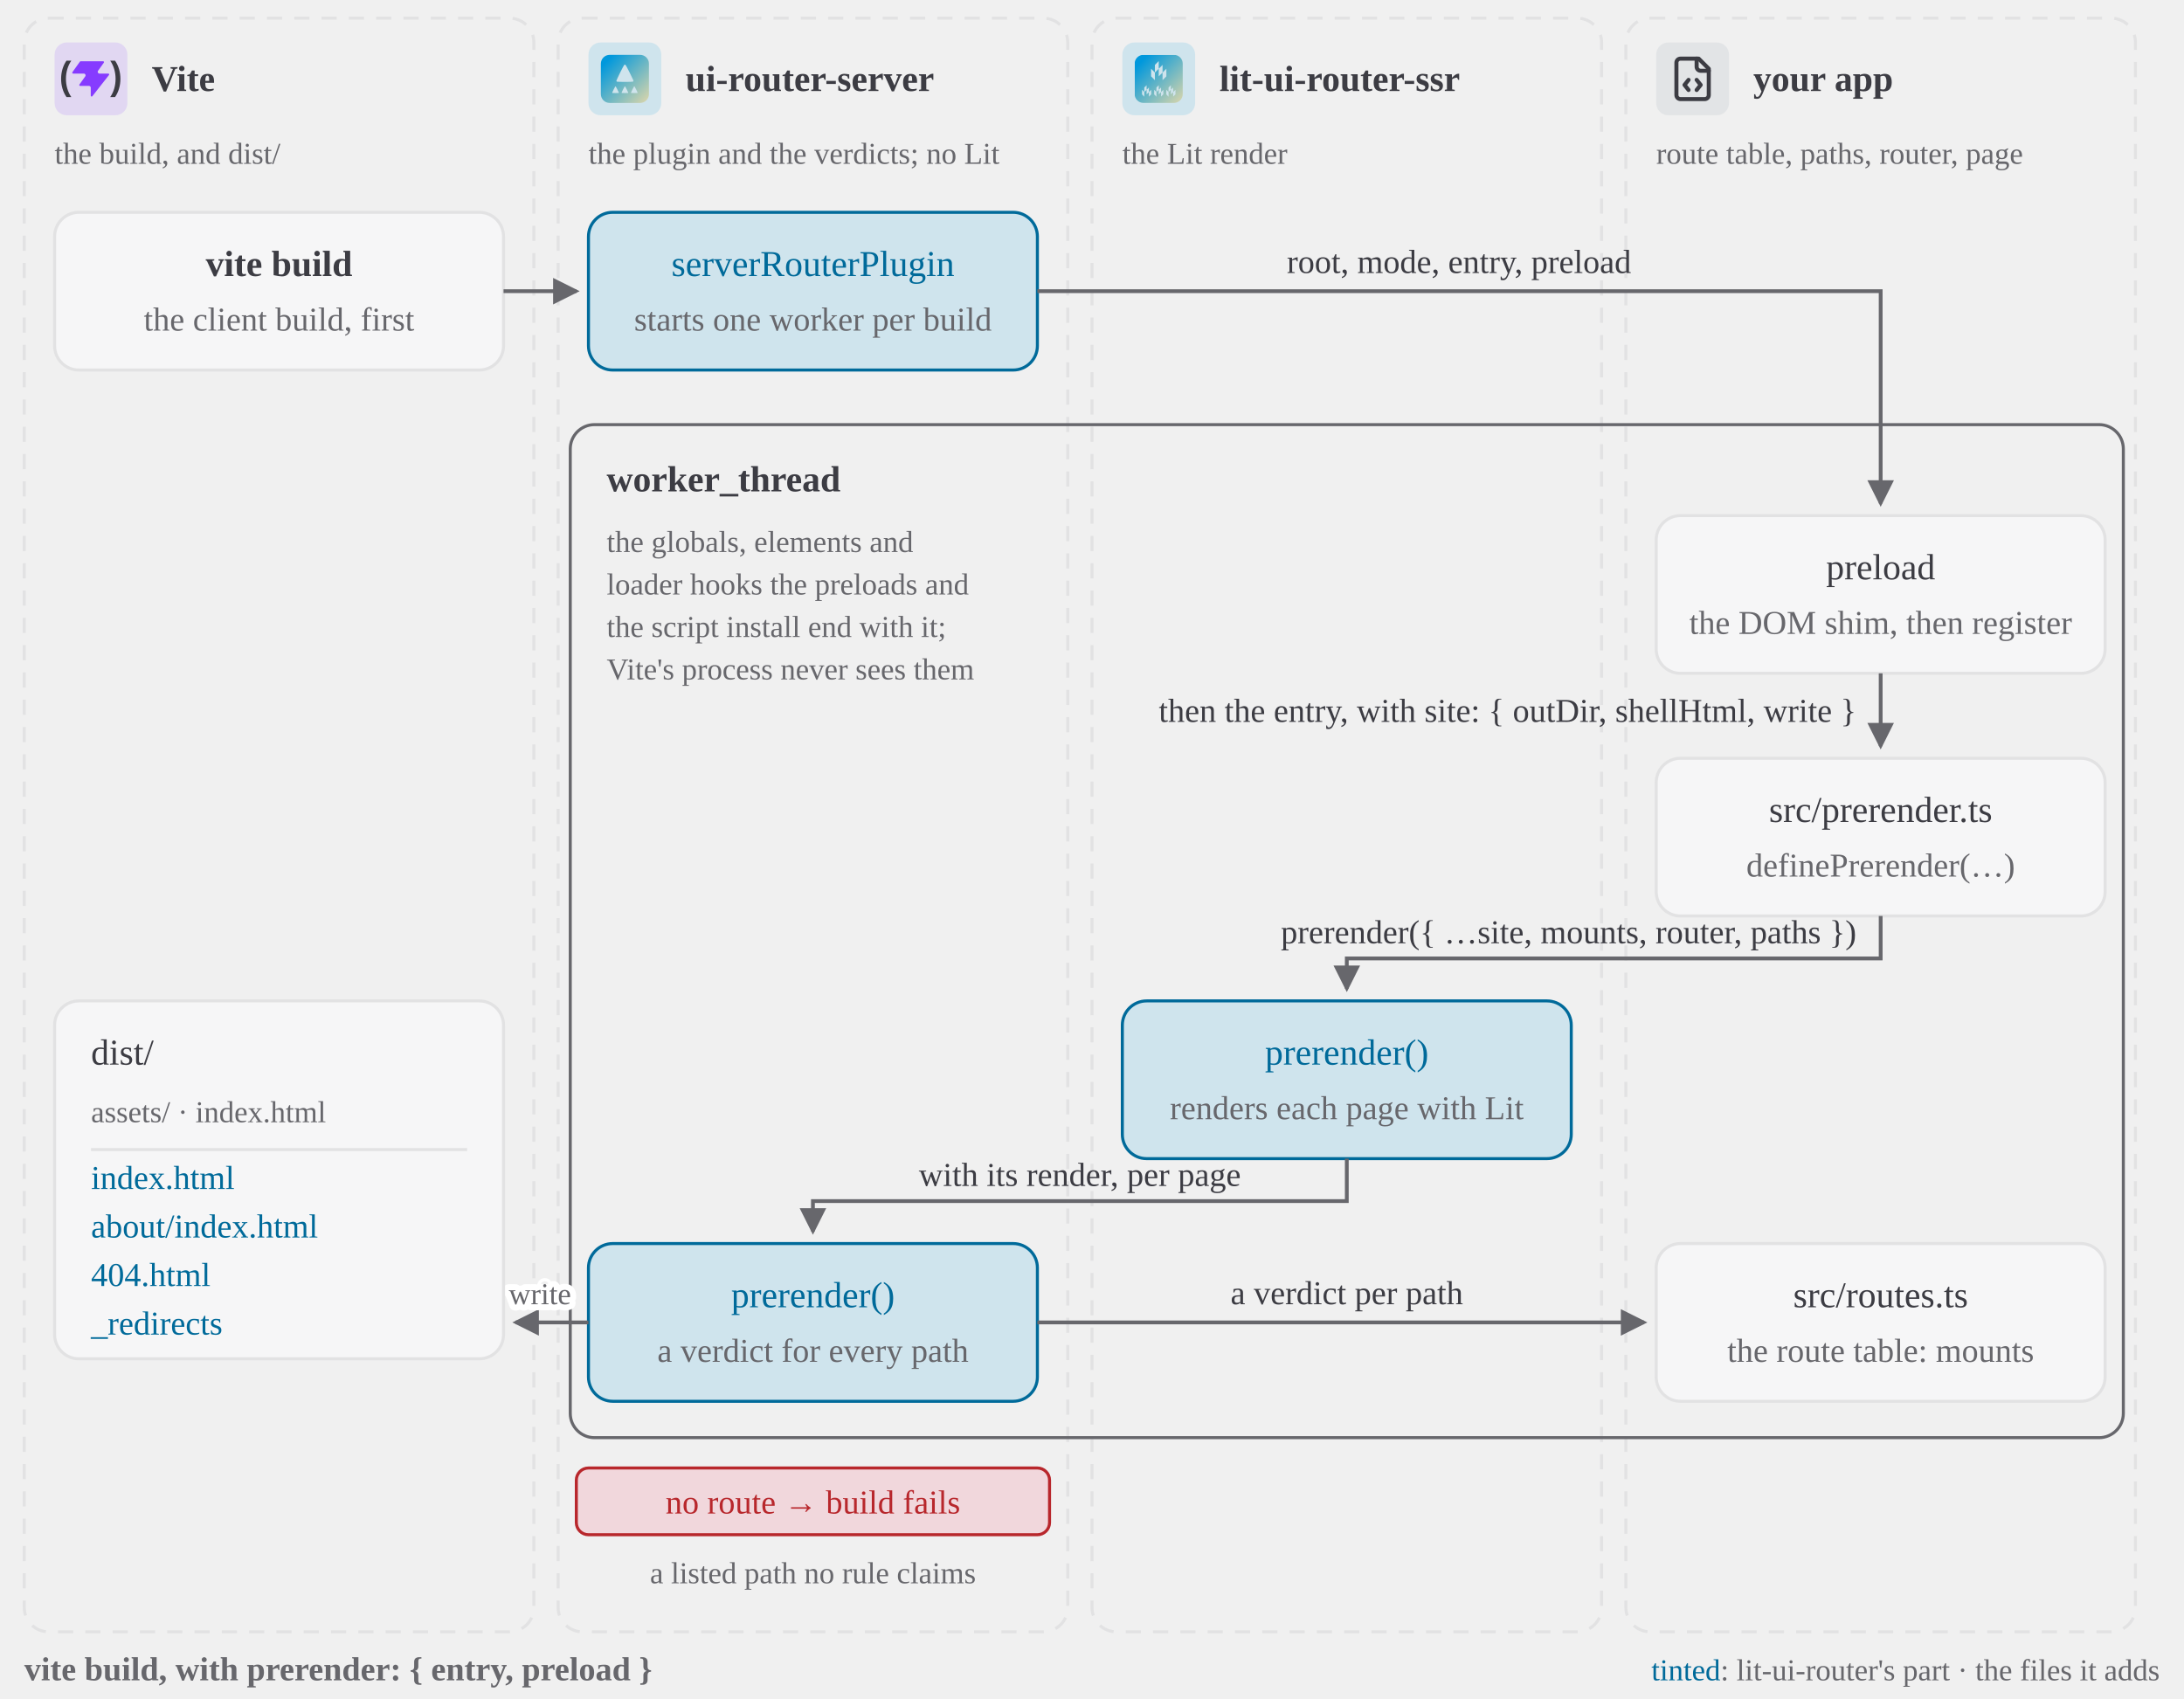
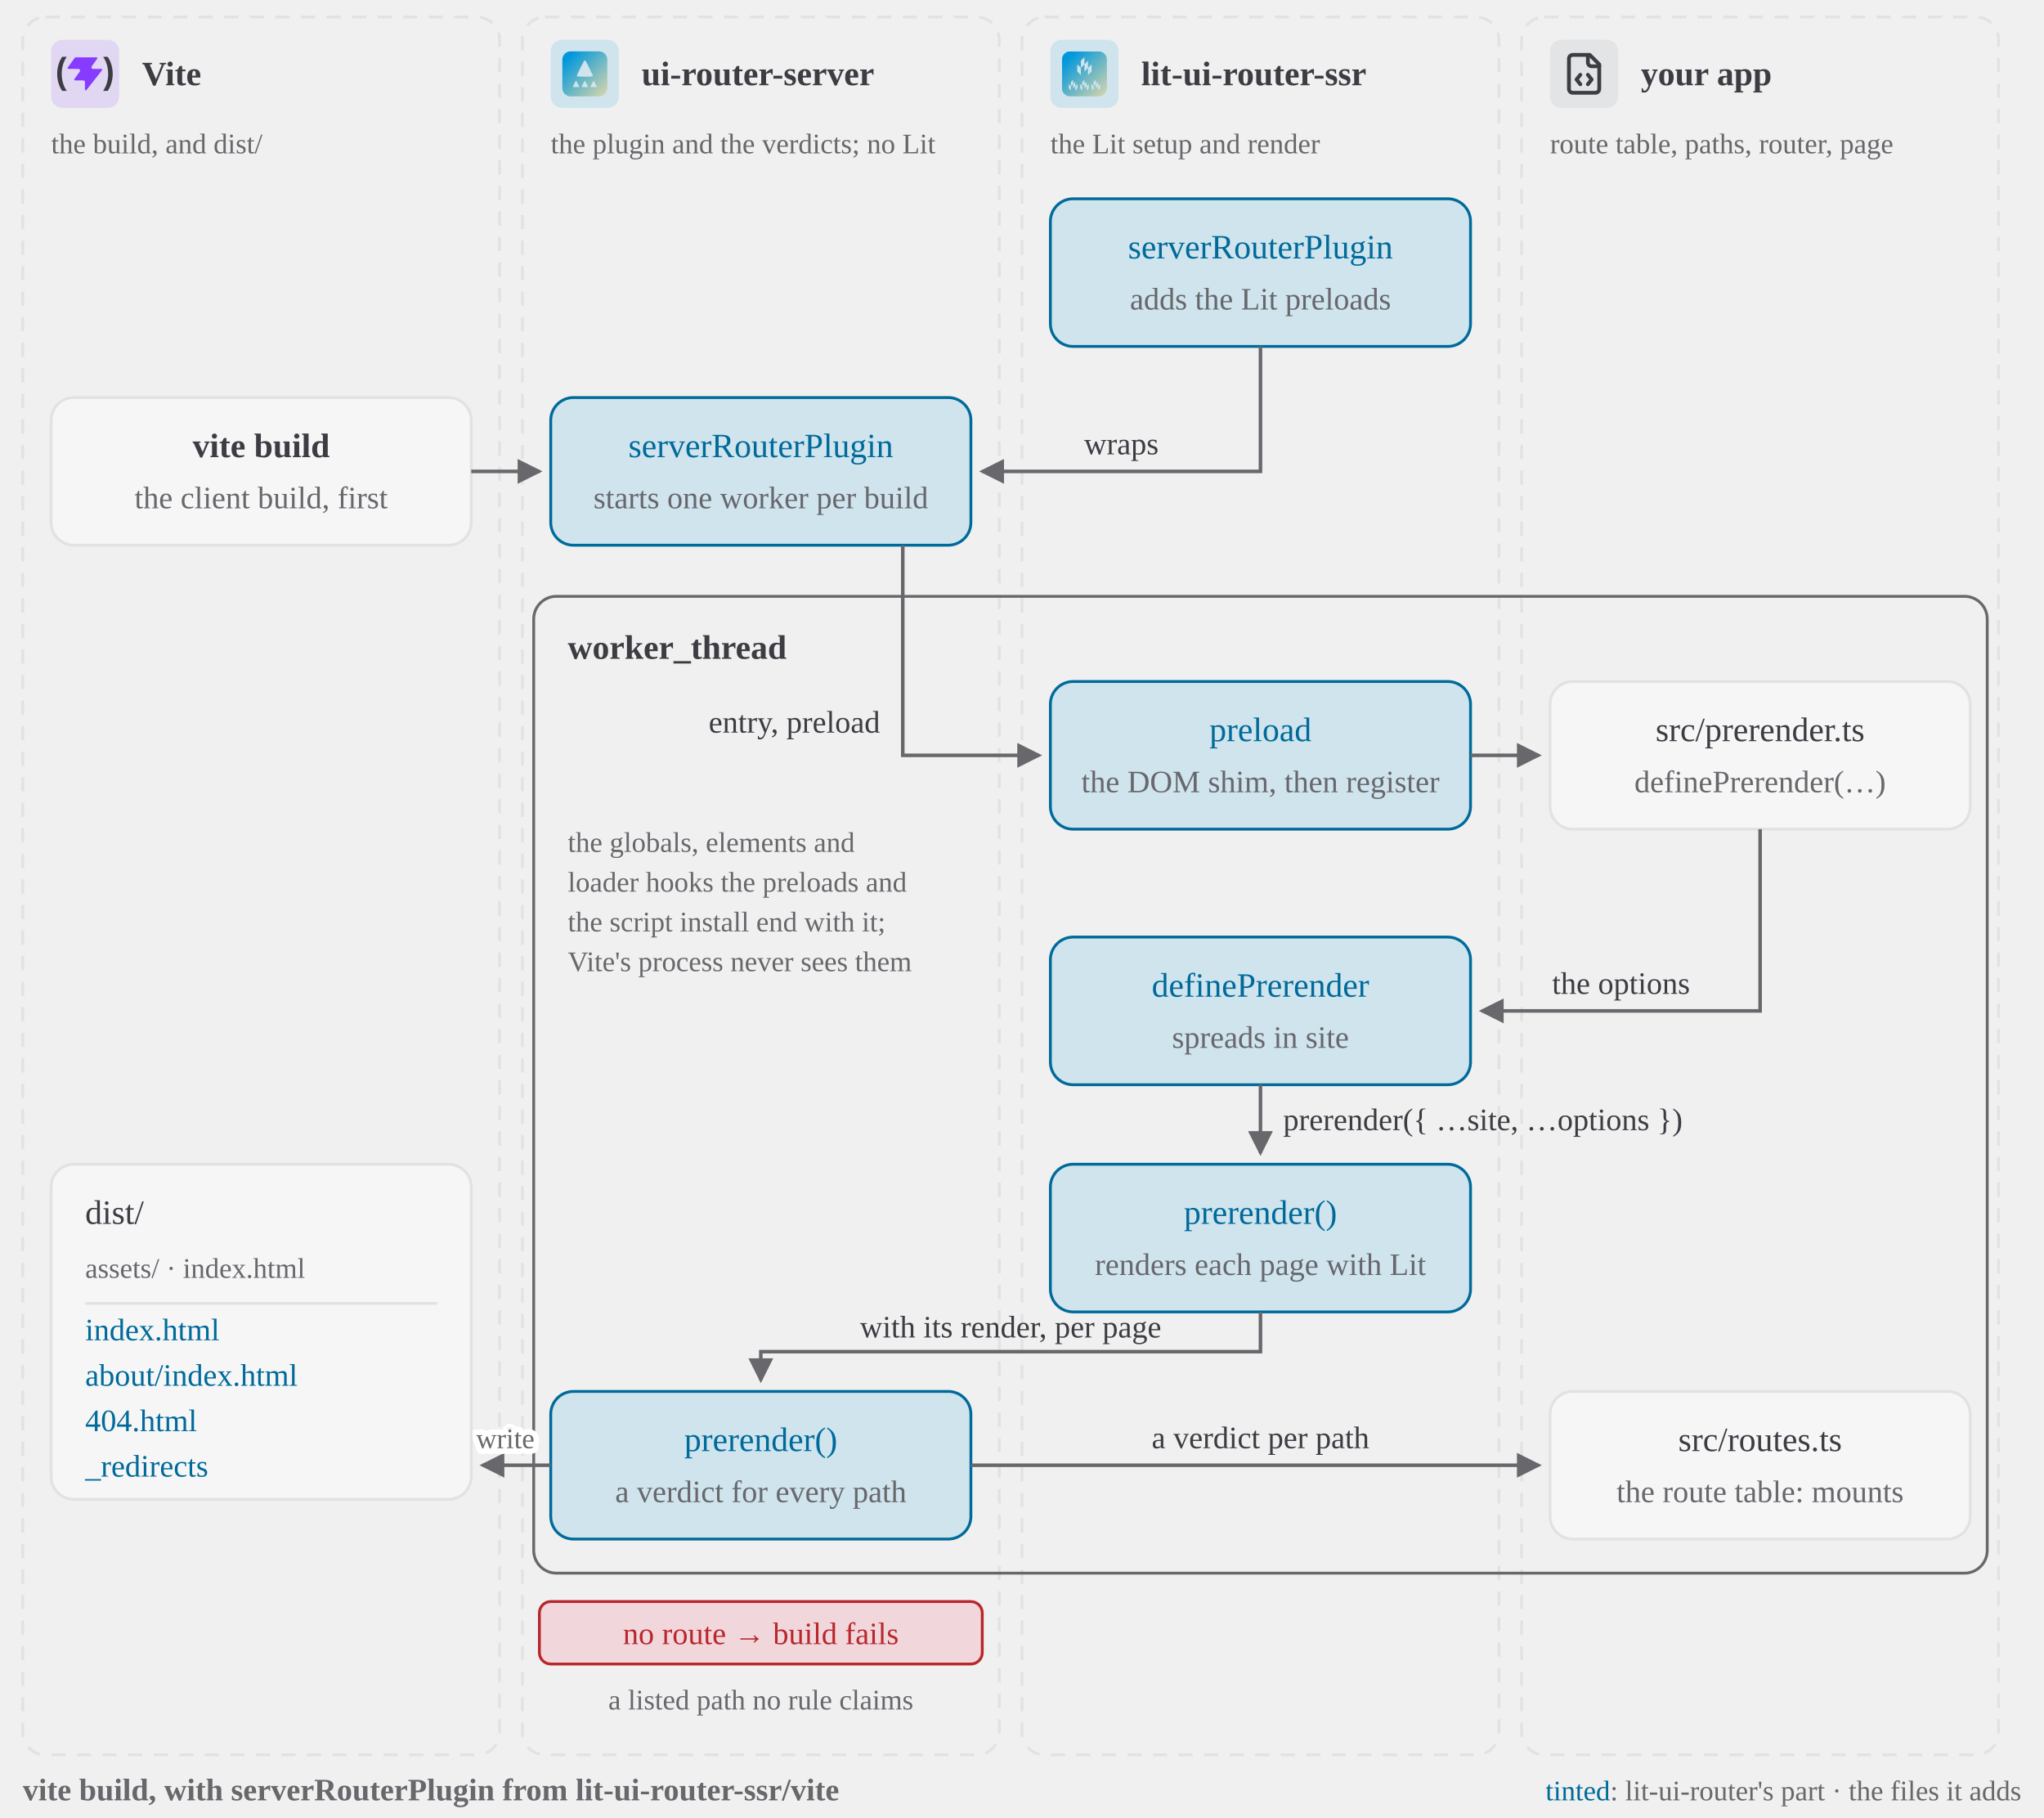
- <svg xmlns="http://www.w3.org/2000/svg" viewBox="0 0 720 560" width="100%" style="max-width: 720px" role="img" aria-label="Who owns what at build time, in four columns layered left to right: Vite, ui-router-server, lit-ui-router-ssr and your app. Vite runs the client build first and writes dist/, with assets/ and index.html. Then serverRouterPlugin, from ui-router-server, starts a worker thread for the build. Everything after that runs inside the worker, which ends with whatever it installed: it loads the preloads, such as the DOM shim and register, then your src/prerender.ts, and hands it site: outDir, shellHtml and write. Your script calls prerender() from lit-ui-router-ssr with site, mounts, router and paths; that prerender() renders each page with Lit and hands the verdict work to ui-router-server's prerender(), with its render, per page. That one asks your route table in src/routes.ts for a verdict per path and writes the files into dist/: index.html, about/index.html, 404.html and _redirects. A listed path no rule claims fails the build. ui-router-server never imports Lit; lit-ui-router-ssr owns the Lit render; your app owns the route table, the paths, the router and the page.">
+ <svg xmlns="http://www.w3.org/2000/svg" viewBox="0 0 720 640" width="100%" style="max-width: 720px" role="img" aria-label="Who owns what at build time, in four columns layered left to right: Vite, ui-router-server, lit-ui-router-ssr and your app. In vite.config.ts, serverRouterPlugin from lit-ui-router-ssr/vite wraps ui-router-server's serverRouterPlugin and adds the Lit preloads. Vite runs the client build first and writes dist/, with assets/ and index.html. Then the plugin starts a worker thread for the build. Everything after that runs inside the worker, which ends with whatever it installed: it loads the preloads, the DOM shim and then register, and then your src/prerender.ts. Your script returns the options, mounts, router, paths and the page, to lit-ui-router-ssr's definePrerender, which spreads in site, outDir, shellHtml and write, and calls lit-ui-router-ssr's prerender(). That prerender() renders each page with Lit and hands the verdict work to ui-router-server's prerender(), with its render, per page. That one asks your route table in src/routes.ts for a verdict per path and writes the files into dist/: index.html, about/index.html, 404.html and _redirects. A listed path no rule claims fails the build. ui-router-server never imports Lit; lit-ui-router-ssr owns the Lit setup and render; your app owns the route table, the paths, the router and the page.">
  <style>
    @media (prefers-color-scheme: dark) {
      svg:root {
        color-scheme: dark;
        --vp-c-bg: #1b1b1f;
        --vp-c-bg-soft: #202127;
        --vp-c-divider: #2e2e32;
        --vp-c-text-1: #dfdfd6;
        --vp-c-text-2: #98989f;
        --vp-c-brand-1: #29abe6;
        --vp-c-brand-soft: rgba(0, 152, 220, 0.16);
        --vp-c-default-soft: rgba(101, 117, 133, 0.16);
        --vp-c-red-1: #f66f81;
        --vp-c-red-soft: rgba(244, 63, 94, 0.16);
      }
    }
  </style>
  <defs>
    <marker id="arr-pre-0" viewBox="0 0 8 8" refX="7" refY="4" markerWidth="7" markerHeight="7" orient="auto-start-reverse">
      <path d="M0 0L8 4L0 8z" fill="var(--vp-c-text-2, #67676c)" />
    </marker>
  </defs>
  <g font-family="var(--vp-font-family-base, ui-sans-serif, system-ui, sans-serif)">
-     <rect x="8" y="6" width="168" height="532" rx="8" fill="none" stroke="var(--vp-c-divider, #e2e2e3)" stroke-dasharray="5 4" />
-     <rect x="184" y="6" width="168" height="532" rx="8" fill="none" stroke="var(--vp-c-divider, #e2e2e3)" stroke-dasharray="5 4" />
-     <rect x="360" y="6" width="168" height="532" rx="8" fill="none" stroke="var(--vp-c-divider, #e2e2e3)" stroke-dasharray="5 4" />
-     <rect x="536" y="6" width="168" height="532" rx="8" fill="none" stroke="var(--vp-c-divider, #e2e2e3)" stroke-dasharray="5 4" />
+     <rect x="8" y="6" width="168" height="612" rx="8" fill="none" stroke="var(--vp-c-divider, #e2e2e3)" stroke-dasharray="5 4" />
+     <rect x="184" y="6" width="168" height="612" rx="8" fill="none" stroke="var(--vp-c-divider, #e2e2e3)" stroke-dasharray="5 4" />
+     <rect x="360" y="6" width="168" height="612" rx="8" fill="none" stroke="var(--vp-c-divider, #e2e2e3)" stroke-dasharray="5 4" />
+     <rect x="536" y="6" width="168" height="612" rx="8" fill="none" stroke="var(--vp-c-divider, #e2e2e3)" stroke-dasharray="5 4" />
    <rect data-brand="vite" x="18" y="14" width="24" height="24" rx="4" fill="#863BFF" fill-opacity="0.14" />
    <svg x="20" y="20" width="20" height="12" viewBox="0 0 23 14">
      <path fill="var(--vp-c-text-1, #3c3c43)" d="M2.07 3.05176e-05C-0.682 3.94 -0.698 10.046 2.07 14H3.93C1.162 10.046 1.178 3.94 3.93 3.05176e-05H2.07Z" />
      <path fill="var(--vp-c-text-1, #3c3c43)" d="M20.748 0H18.889C21.641 3.94 21.657 10.046 18.889 14H20.748C23.516 10.046 23.5 3.94 20.748 0Z" />
      <path data-brand="vite" fill="#863BFF" d="M12.014 13.677C11.815 13.93 11.409 13.789 11.409 13.468V10.385C11.409 10.011 11.106 9.708 10.732 9.708H7.328C7.053 9.708 6.892 9.397 7.053 9.173L9.291 6.04C9.611 5.592 9.291 4.97 8.74 4.97H4.62C4.345 4.97 4.185 4.658 4.345 4.435L7.246 0.373C7.31 0.284 7.413 0.231 7.522 0.231H16.167C16.442 0.231 16.603 0.542 16.442 0.766L14.204 3.899C13.884 4.347 14.204 4.97 14.755 4.97H18.16C18.442 4.97 18.6 5.295 18.426 5.517L12.014 13.678L12.014 13.677Z" />
    </svg>
    <text x="50" y="30" font-size="12" font-weight="600" fill="var(--vp-c-text-1, #3c3c43)">Vite</text>
    <text x="18" y="54" font-size="10" fill="var(--vp-c-text-2, #67676c)">the build, and dist/</text>
    <rect x="194" y="14" width="24" height="24" rx="4" fill="var(--vp-c-brand-soft, rgba(0,152,220,0.14))" />
    <svg data-brand="ui-router" x="198" y="18" width="16" height="16" viewBox="36 36 88 88">
      <defs>
        <linearGradient id="uir-pre-0" x1="0" y1="0" x2="1" y2="0" gradientUnits="userSpaceOnUse" gradientTransform="matrix(88.2456,86.5496,-86.5496,88.2456,47.1714,47.8033)">
          <stop offset="0" stop-color="#0098dc" />
          <stop offset="1" stop-color="#ffe0a3" />
        </linearGradient>
      </defs>
      <path fill="url(#uir-pre-0)" fill-rule="evenodd" d="M52.416,36.478c-8.766,0 -15.938,7.172 -15.938,15.938l0,55.298c0,8.767 7.172,15.939 15.938,15.939l55.299,0c8.766,0 15.937,-7.172 15.937,-15.939l0,-55.298c0,-8.766 -7.171,-15.938 -15.937,-15.938l-55.299,0ZM65.459,85.086l-0.463,-0.677l-0.457,-0.672c0.156,-0.865 3.199,-7.515 6.762,-14.779c3.563,-7.264 7.064,-13.821 7.782,-14.571l0.981,0l0.979,-0.006c0.719,0.755 4.221,7.315 7.783,14.578c3.561,7.264 6.58,13.498 6.709,13.854l0,0.335c0,0.438 -0.134,0.876 -0.4,1.261l-0.463,0.677c-0.909,0.229 -7.481,0.415 -14.607,0.415c-7.126,0 -13.698,-0.186 -14.606,-0.415ZM91.432,105.585l-0.18,-0.262l-0.178,-0.26c0.062,-0.336 1.242,-2.912 2.623,-5.727c1.38,-2.815 2.736,-5.357 3.013,-5.649l0.76,0c0.279,0.292 1.637,2.834 3.016,5.649c1.381,2.815 2.55,5.23 2.6,5.369l0,0.129c0,0.17 -0.053,0.341 -0.155,0.489l-0.179,0.262c-0.352,0.088 -2.899,0.16 -5.66,0.16c-2.763,0 -5.309,-0.072 -5.66,-0.16ZM74.407,105.585l-0.181,-0.262l-0.178,-0.26c0.061,-0.336 1.241,-2.912 2.623,-5.727c1.379,-2.815 2.736,-5.357 3.014,-5.649l0.759,0c0.278,0.292 1.636,2.834 3.016,5.649c1.38,2.815 2.55,5.23 2.599,5.369l0,0.129c0,0.17 -0.051,0.341 -0.154,0.489l-0.179,0.262c-0.352,0.088 -2.9,0.16 -5.661,0.16c-2.761,0 -5.307,-0.072 -5.658,-0.16ZM57.38,105.585l-0.18,-0.262l-0.176,-0.26c0.059,-0.336 1.238,-2.912 2.619,-5.727c1.381,-2.815 2.739,-5.357 3.016,-5.649l0.759,0c0.28,0.292 1.636,2.834 3.016,5.649c1.38,2.815 2.55,5.23 2.599,5.369l0,0.129c0,0.17 -0.052,0.341 -0.154,0.489l-0.18,0.262c-0.351,0.088 -2.899,0.16 -5.66,0.16c-2.761,0 -5.308,-0.072 -5.659,-0.16Z" />
    </svg>
    <text x="226" y="30" font-size="12" font-weight="600" fill="var(--vp-c-text-1, #3c3c43)">ui-router-server</text>
    <text x="194" y="54" font-size="10" fill="var(--vp-c-text-2, #67676c)">the plugin and the verdicts; no Lit</text>
    <rect x="370" y="14" width="24" height="24" rx="4" fill="var(--vp-c-brand-soft, rgba(0,152,220,0.14))" />
    <svg data-brand="lit-ui-router" x="374" y="18" width="16" height="16" viewBox="0 0 800 800">
      <defs>
        <linearGradient id="lur-pre-0" x1="-1117.68" y1="801.01" x2="-1116.68" y2="801.01" gradientTransform="scale(1123.68 -1123.68) rotate(-44.44 -1539.347 -967.69)" gradientUnits="userSpaceOnUse">
          <stop offset="0" stop-color="#0098dc" />
          <stop offset="1" stop-color="#ffe0a3" />
        </linearGradient>
        <mask id="lur-mask-pre-0">
          <rect x="0" y="0" width="800" height="800" fill="#ffffff" />
          <path fill="#000000" d="m400 107-63 63v126l63-63v-126zm0 126v126l63-63v-126l-63 63zm63 63v126l63-63v-126l-63 63zm-126 0-63-63v126l63 63v-126zM200 505l-38 38v75l38-38v-75zm0 75v76l38-38v-76l-38 38zm38 38v75l38-38v-75l-38 38zm-76 0-37-38v76l37 38v-76zM400 505l-38 38v75l38-38v-75zm0 75v76l38-38v-76l-38 38zm38 38v75l38-38v-75l-38 38zm-76 0-37-38v76l37 38v-76zM600 505l-38 38v75l38-38v-75zm0 75v76l38-38v-76l-38 38zm38 38v75l38-38v-75l-38 38zm-76 0-37-38v76l37 38v-76z" />
        </mask>
      </defs>
      <path fill="url(#lur-pre-0)" mask="url(#lur-mask-pre-0)" d="M147.89 4C68.2 4 3 69.2 3 148.89V651.6c0 79.7 65.2 144.9 144.89 144.9h502.72c79.69 0 144.88-65.2 144.88-144.9V148.89C795.49 69.2 730.3 4 650.61 4H147.89z" />
    </svg>
    <text x="402" y="30" font-size="12" font-weight="600" fill="var(--vp-c-text-1, #3c3c43)">lit-ui-router-ssr</text>
-     <text x="370" y="54" font-size="10" fill="var(--vp-c-text-2, #67676c)">the Lit render</text>
+     <text x="370" y="54" font-size="10" fill="var(--vp-c-text-2, #67676c)">the Lit setup and render</text>
    <rect x="546" y="14" width="24" height="24" rx="4" fill="var(--vp-c-default-soft, rgba(142,150,170,0.14))" />
    <svg x="550" y="18" width="16" height="16" viewBox="0 0 24 24" fill="none" stroke="var(--vp-c-text-1, #3c3c43)" stroke-width="2" stroke-linecap="round" stroke-linejoin="round">
      <path d="M10 12.5 8 15l2 2.5" />
      <path d="m14 12.5 2 2.5-2 2.5" />
      <path d="M14 2v4a2 2 0 0 0 2 2h4" />
      <path d="M15 2H6a2 2 0 0 0-2 2v16a2 2 0 0 0 2 2h12a2 2 0 0 0 2-2V7z" />
    </svg>
    <text x="578" y="30" font-size="12" font-weight="600" fill="var(--vp-c-text-1, #3c3c43)">your app</text>
    <text x="546" y="54" font-size="10" fill="var(--vp-c-text-2, #67676c)">route table, paths, router, page</text>
-     <rect x="18" y="70" width="148" height="52" rx="8" fill="var(--vp-c-bg-soft, #f6f6f7)" stroke="var(--vp-c-divider, #e2e2e3)" />
-     <text x="92" y="91" font-size="12" font-weight="600" fill="var(--vp-c-text-1, #3c3c43)" text-anchor="middle">vite build</text>
-     <text x="92" y="109" font-size="11" fill="var(--vp-c-text-2, #67676c)" text-anchor="middle">the client build, first</text>
-     <rect x="194" y="70" width="148" height="52" rx="8" fill="var(--vp-c-brand-soft, rgba(0,152,220,0.14))" stroke="var(--vp-c-brand-1, #006a9a)" />
-     <text x="268" y="91" font-size="12" font-family="var(--vp-font-family-mono, ui-monospace, monospace)" fill="var(--vp-c-brand-1, #006a9a)" text-anchor="middle">serverRouterPlugin</text>
-     <text x="268" y="109" font-size="11" fill="var(--vp-c-text-2, #67676c)" text-anchor="middle">starts one worker per build</text>
-     <line x1="166" y1="96" x2="190" y2="96" stroke="var(--vp-c-text-2, #67676c)" stroke-width="1.25" marker-end="url(#arr-pre-0)" />
-     <rect x="188" y="140" width="512" height="334" rx="8" fill="none" stroke="var(--vp-c-text-2, #67676c)" />
-     <text x="200" y="162" font-size="12" font-family="var(--vp-font-family-mono, ui-monospace, monospace)" font-weight="600" fill="var(--vp-c-text-1, #3c3c43)">worker_thread</text>
-     <text x="200" y="182" font-size="10" fill="var(--vp-c-text-2, #67676c)">the globals, elements and</text>
-     <text x="200" y="196" font-size="10" fill="var(--vp-c-text-2, #67676c)">loader hooks the preloads and</text>
-     <text x="200" y="210" font-size="10" fill="var(--vp-c-text-2, #67676c)">the script install end with it;</text>
-     <text x="200" y="224" font-size="10" fill="var(--vp-c-text-2, #67676c)">Vite's process never sees them</text>
-     <path d="M342 96H620V166" fill="none" stroke="var(--vp-c-text-2, #67676c)" stroke-width="1.25" marker-end="url(#arr-pre-0)" />
-     <text x="481" y="90" font-size="11" fill="var(--vp-c-text-1, #3c3c43)" text-anchor="middle">root, mode, entry, preload</text>
-     <rect x="546" y="170" width="148" height="52" rx="8" fill="var(--vp-c-bg-soft, #f6f6f7)" stroke="var(--vp-c-divider, #e2e2e3)" />
-     <text x="620" y="191" font-size="12" font-family="var(--vp-font-family-mono, ui-monospace, monospace)" fill="var(--vp-c-text-1, #3c3c43)" text-anchor="middle">preload</text>
-     <text x="620" y="209" font-size="11" fill="var(--vp-c-text-2, #67676c)" text-anchor="middle">the DOM shim, then register</text>
-     <line x1="620" y1="222" x2="620" y2="246" stroke="var(--vp-c-text-2, #67676c)" stroke-width="1.25" marker-end="url(#arr-pre-0)" />
-     <text x="612" y="238" font-size="11" fill="var(--vp-c-text-1, #3c3c43)" text-anchor="end">then the entry, with site: { outDir, shellHtml, write }</text>
-     <rect x="546" y="250" width="148" height="52" rx="8" fill="var(--vp-c-bg-soft, #f6f6f7)" stroke="var(--vp-c-divider, #e2e2e3)" />
-     <text x="620" y="271" font-size="12" font-family="var(--vp-font-family-mono, ui-monospace, monospace)" fill="var(--vp-c-text-1, #3c3c43)" text-anchor="middle">src/prerender.ts</text>
-     <text x="620" y="289" font-size="11" fill="var(--vp-c-text-2, #67676c)" text-anchor="middle">definePrerender(…)</text>
-     <path d="M620 302V316H444V326" fill="none" stroke="var(--vp-c-text-2, #67676c)" stroke-width="1.25" marker-end="url(#arr-pre-0)" />
-     <text x="612" y="311" font-size="11" fill="var(--vp-c-text-1, #3c3c43)" text-anchor="end">prerender({ …site, mounts, router, paths })</text>
+     <rect x="370" y="70" width="148" height="52" rx="8" fill="var(--vp-c-brand-soft, rgba(0,152,220,0.14))" stroke="var(--vp-c-brand-1, #006a9a)" />
+     <text x="444" y="91" font-size="12" font-family="var(--vp-font-family-mono, ui-monospace, monospace)" fill="var(--vp-c-brand-1, #006a9a)" text-anchor="middle">serverRouterPlugin</text>
+     <text x="444" y="109" font-size="11" fill="var(--vp-c-text-2, #67676c)" text-anchor="middle">adds the Lit preloads</text>
+     <rect x="18" y="140" width="148" height="52" rx="8" fill="var(--vp-c-bg-soft, #f6f6f7)" stroke="var(--vp-c-divider, #e2e2e3)" />
+     <text x="92" y="161" font-size="12" font-weight="600" fill="var(--vp-c-text-1, #3c3c43)" text-anchor="middle">vite build</text>
+     <text x="92" y="179" font-size="11" fill="var(--vp-c-text-2, #67676c)" text-anchor="middle">the client build, first</text>
+     <rect x="194" y="140" width="148" height="52" rx="8" fill="var(--vp-c-brand-soft, rgba(0,152,220,0.14))" stroke="var(--vp-c-brand-1, #006a9a)" />
+     <text x="268" y="161" font-size="12" font-family="var(--vp-font-family-mono, ui-monospace, monospace)" fill="var(--vp-c-brand-1, #006a9a)" text-anchor="middle">serverRouterPlugin</text>
+     <text x="268" y="179" font-size="11" fill="var(--vp-c-text-2, #67676c)" text-anchor="middle">starts one worker per build</text>
+     <line x1="166" y1="166" x2="190" y2="166" stroke="var(--vp-c-text-2, #67676c)" stroke-width="1.25" marker-end="url(#arr-pre-0)" />
+     <path d="M444 122V166H346" fill="none" stroke="var(--vp-c-text-2, #67676c)" stroke-width="1.25" marker-end="url(#arr-pre-0)" />
+     <text x="395" y="160" font-size="11" fill="var(--vp-c-text-1, #3c3c43)" text-anchor="middle">wraps</text>
+     <rect x="188" y="210" width="512" height="344" rx="8" fill="none" stroke="var(--vp-c-text-2, #67676c)" />
+     <text x="200" y="232" font-size="12" font-family="var(--vp-font-family-mono, ui-monospace, monospace)" font-weight="600" fill="var(--vp-c-text-1, #3c3c43)">worker_thread</text>
+     <text x="200" y="300" font-size="10" fill="var(--vp-c-text-2, #67676c)">the globals, elements and</text>
+     <text x="200" y="314" font-size="10" fill="var(--vp-c-text-2, #67676c)">loader hooks the preloads and</text>
+     <text x="200" y="328" font-size="10" fill="var(--vp-c-text-2, #67676c)">the script install end with it;</text>
+     <text x="200" y="342" font-size="10" fill="var(--vp-c-text-2, #67676c)">Vite's process never sees them</text>
+     <path d="M318 192V266H366" fill="none" stroke="var(--vp-c-text-2, #67676c)" stroke-width="1.25" marker-end="url(#arr-pre-0)" />
+     <text x="310" y="258" font-size="11" fill="var(--vp-c-text-1, #3c3c43)" text-anchor="end">entry, preload</text>
+     <rect x="370" y="240" width="148" height="52" rx="8" fill="var(--vp-c-brand-soft, rgba(0,152,220,0.14))" stroke="var(--vp-c-brand-1, #006a9a)" />
+     <text x="444" y="261" font-size="12" font-family="var(--vp-font-family-mono, ui-monospace, monospace)" fill="var(--vp-c-brand-1, #006a9a)" text-anchor="middle">preload</text>
+     <text x="444" y="279" font-size="11" fill="var(--vp-c-text-2, #67676c)" text-anchor="middle">the DOM shim, then register</text>
+     <line x1="518" y1="266" x2="542" y2="266" stroke="var(--vp-c-text-2, #67676c)" stroke-width="1.25" marker-end="url(#arr-pre-0)" />
+     <rect x="546" y="240" width="148" height="52" rx="8" fill="var(--vp-c-bg-soft, #f6f6f7)" stroke="var(--vp-c-divider, #e2e2e3)" />
+     <text x="620" y="261" font-size="12" font-family="var(--vp-font-family-mono, ui-monospace, monospace)" fill="var(--vp-c-text-1, #3c3c43)" text-anchor="middle">src/prerender.ts</text>
+     <text x="620" y="279" font-size="11" fill="var(--vp-c-text-2, #67676c)" text-anchor="middle">definePrerender(…)</text>
+     <path d="M620 292V356H522" fill="none" stroke="var(--vp-c-text-2, #67676c)" stroke-width="1.25" marker-end="url(#arr-pre-0)" />
+     <text x="571" y="350" font-size="11" fill="var(--vp-c-text-1, #3c3c43)" text-anchor="middle">the options</text>
    <rect x="370" y="330" width="148" height="52" rx="8" fill="var(--vp-c-brand-soft, rgba(0,152,220,0.14))" stroke="var(--vp-c-brand-1, #006a9a)" />
-     <text x="444" y="351" font-size="12" font-family="var(--vp-font-family-mono, ui-monospace, monospace)" fill="var(--vp-c-brand-1, #006a9a)" text-anchor="middle">prerender()</text>
-     <text x="444" y="369" font-size="11" fill="var(--vp-c-text-2, #67676c)" text-anchor="middle">renders each page with Lit</text>
-     <path d="M444 382V396H268V406" fill="none" stroke="var(--vp-c-text-2, #67676c)" stroke-width="1.25" marker-end="url(#arr-pre-0)" />
-     <text x="356" y="391" font-size="11" fill="var(--vp-c-text-1, #3c3c43)" text-anchor="middle">with its render, per page</text>
-     <rect x="194" y="410" width="148" height="52" rx="8" fill="var(--vp-c-brand-soft, rgba(0,152,220,0.14))" stroke="var(--vp-c-brand-1, #006a9a)" />
-     <text x="268" y="431" font-size="12" font-family="var(--vp-font-family-mono, ui-monospace, monospace)" fill="var(--vp-c-brand-1, #006a9a)" text-anchor="middle">prerender()</text>
-     <text x="268" y="449" font-size="11" fill="var(--vp-c-text-2, #67676c)" text-anchor="middle">a verdict for every path</text>
-     <rect x="546" y="410" width="148" height="52" rx="8" fill="var(--vp-c-bg-soft, #f6f6f7)" stroke="var(--vp-c-divider, #e2e2e3)" />
-     <text x="620" y="431" font-size="12" font-family="var(--vp-font-family-mono, ui-monospace, monospace)" fill="var(--vp-c-text-1, #3c3c43)" text-anchor="middle">src/routes.ts</text>
-     <text x="620" y="449" font-size="11" fill="var(--vp-c-text-2, #67676c)" text-anchor="middle">the route table: mounts</text>
-     <line x1="342" y1="436" x2="542" y2="436" stroke="var(--vp-c-text-2, #67676c)" stroke-width="1.25" marker-end="url(#arr-pre-0)" />
-     <text x="444" y="430" font-size="11" fill="var(--vp-c-text-1, #3c3c43)" text-anchor="middle">a verdict per path</text>
-     <line x1="194" y1="436" x2="170" y2="436" stroke="var(--vp-c-text-2, #67676c)" stroke-width="1.25" marker-end="url(#arr-pre-0)" />
-     <text x="178" y="430" font-size="10" fill="var(--vp-c-text-2, #67676c)" text-anchor="middle" stroke="var(--vp-c-bg, #ffffff)" stroke-width="4" stroke-linejoin="round" paint-order="stroke">write</text>
-     <rect x="190" y="484" width="156" height="22" rx="4" fill="var(--vp-c-red-soft, rgba(244,63,94,0.14))" stroke="var(--vp-c-red-1, #b8272c)" />
-     <text x="268" y="499" font-size="11" font-family="var(--vp-font-family-mono, ui-monospace, monospace)" fill="var(--vp-c-red-1, #b8272c)" text-anchor="middle">no route → build fails</text>
-     <text x="268" y="522" font-size="10" fill="var(--vp-c-text-2, #67676c)" text-anchor="middle">a listed path no rule claims</text>
-     <rect x="18" y="330" width="148" height="118" rx="8" fill="var(--vp-c-bg-soft, #f6f6f7)" stroke="var(--vp-c-divider, #e2e2e3)" />
-     <text x="30" y="351" font-size="12" font-family="var(--vp-font-family-mono, ui-monospace, monospace)" fill="var(--vp-c-text-1, #3c3c43)">dist/</text>
-     <text x="30" y="370" font-size="10" font-family="var(--vp-font-family-mono, ui-monospace, monospace)" fill="var(--vp-c-text-2, #67676c)">assets/ · index.html</text>
-     <line x1="30" y1="379" x2="154" y2="379" stroke="var(--vp-c-divider, #e2e2e3)" />
-     <text x="30" y="392" font-size="11" font-family="var(--vp-font-family-mono, ui-monospace, monospace)" fill="var(--vp-c-brand-1, #006a9a)">index.html</text>
-     <text x="30" y="408" font-size="11" font-family="var(--vp-font-family-mono, ui-monospace, monospace)" fill="var(--vp-c-brand-1, #006a9a)">about/index.html</text>
-     <text x="30" y="424" font-size="11" font-family="var(--vp-font-family-mono, ui-monospace, monospace)" fill="var(--vp-c-brand-1, #006a9a)">404.html</text>
-     <text x="30" y="440" font-size="11" font-family="var(--vp-font-family-mono, ui-monospace, monospace)" fill="var(--vp-c-brand-1, #006a9a)">_redirects</text>
-     <text x="8" y="554" font-size="11" font-weight="600" fill="var(--vp-c-text-2, #67676c)">vite build, with prerender: { entry, preload }</text>
-     <text x="712" y="554" font-size="10" fill="var(--vp-c-text-2, #67676c)" text-anchor="end">
+     <text x="444" y="351" font-size="12" font-family="var(--vp-font-family-mono, ui-monospace, monospace)" fill="var(--vp-c-brand-1, #006a9a)" text-anchor="middle">definePrerender</text>
+     <text x="444" y="369" font-size="11" fill="var(--vp-c-text-2, #67676c)" text-anchor="middle">spreads in site</text>
+     <path d="M444 382V406" fill="none" stroke="var(--vp-c-text-2, #67676c)" stroke-width="1.25" marker-end="url(#arr-pre-0)" />
+     <text x="452" y="398" font-size="11" fill="var(--vp-c-text-1, #3c3c43)" text-anchor="start">prerender({ …site, …options })</text>
+     <rect x="370" y="410" width="148" height="52" rx="8" fill="var(--vp-c-brand-soft, rgba(0,152,220,0.14))" stroke="var(--vp-c-brand-1, #006a9a)" />
+     <text x="444" y="431" font-size="12" font-family="var(--vp-font-family-mono, ui-monospace, monospace)" fill="var(--vp-c-brand-1, #006a9a)" text-anchor="middle">prerender()</text>
+     <text x="444" y="449" font-size="11" fill="var(--vp-c-text-2, #67676c)" text-anchor="middle">renders each page with Lit</text>
+     <path d="M444 462V476H268V486" fill="none" stroke="var(--vp-c-text-2, #67676c)" stroke-width="1.25" marker-end="url(#arr-pre-0)" />
+     <text x="356" y="471" font-size="11" fill="var(--vp-c-text-1, #3c3c43)" text-anchor="middle">with its render, per page</text>
+     <rect x="194" y="490" width="148" height="52" rx="8" fill="var(--vp-c-brand-soft, rgba(0,152,220,0.14))" stroke="var(--vp-c-brand-1, #006a9a)" />
+     <text x="268" y="511" font-size="12" font-family="var(--vp-font-family-mono, ui-monospace, monospace)" fill="var(--vp-c-brand-1, #006a9a)" text-anchor="middle">prerender()</text>
+     <text x="268" y="529" font-size="11" fill="var(--vp-c-text-2, #67676c)" text-anchor="middle">a verdict for every path</text>
+     <rect x="546" y="490" width="148" height="52" rx="8" fill="var(--vp-c-bg-soft, #f6f6f7)" stroke="var(--vp-c-divider, #e2e2e3)" />
+     <text x="620" y="511" font-size="12" font-family="var(--vp-font-family-mono, ui-monospace, monospace)" fill="var(--vp-c-text-1, #3c3c43)" text-anchor="middle">src/routes.ts</text>
+     <text x="620" y="529" font-size="11" fill="var(--vp-c-text-2, #67676c)" text-anchor="middle">the route table: mounts</text>
+     <line x1="342" y1="516" x2="542" y2="516" stroke="var(--vp-c-text-2, #67676c)" stroke-width="1.25" marker-end="url(#arr-pre-0)" />
+     <text x="444" y="510" font-size="11" fill="var(--vp-c-text-1, #3c3c43)" text-anchor="middle">a verdict per path</text>
+     <line x1="194" y1="516" x2="170" y2="516" stroke="var(--vp-c-text-2, #67676c)" stroke-width="1.25" marker-end="url(#arr-pre-0)" />
+     <text x="178" y="510" font-size="10" fill="var(--vp-c-text-2, #67676c)" text-anchor="middle" stroke="var(--vp-c-bg, #ffffff)" stroke-width="4" stroke-linejoin="round" paint-order="stroke">write</text>
+     <rect x="190" y="564" width="156" height="22" rx="4" fill="var(--vp-c-red-soft, rgba(244,63,94,0.14))" stroke="var(--vp-c-red-1, #b8272c)" />
+     <text x="268" y="579" font-size="11" font-family="var(--vp-font-family-mono, ui-monospace, monospace)" fill="var(--vp-c-red-1, #b8272c)" text-anchor="middle">no route → build fails</text>
+     <text x="268" y="602" font-size="10" fill="var(--vp-c-text-2, #67676c)" text-anchor="middle">a listed path no rule claims</text>
+     <rect x="18" y="410" width="148" height="118" rx="8" fill="var(--vp-c-bg-soft, #f6f6f7)" stroke="var(--vp-c-divider, #e2e2e3)" />
+     <text x="30" y="431" font-size="12" font-family="var(--vp-font-family-mono, ui-monospace, monospace)" fill="var(--vp-c-text-1, #3c3c43)">dist/</text>
+     <text x="30" y="450" font-size="10" font-family="var(--vp-font-family-mono, ui-monospace, monospace)" fill="var(--vp-c-text-2, #67676c)">assets/ · index.html</text>
+     <line x1="30" y1="459" x2="154" y2="459" stroke="var(--vp-c-divider, #e2e2e3)" />
+     <text x="30" y="472" font-size="11" font-family="var(--vp-font-family-mono, ui-monospace, monospace)" fill="var(--vp-c-brand-1, #006a9a)">index.html</text>
+     <text x="30" y="488" font-size="11" font-family="var(--vp-font-family-mono, ui-monospace, monospace)" fill="var(--vp-c-brand-1, #006a9a)">about/index.html</text>
+     <text x="30" y="504" font-size="11" font-family="var(--vp-font-family-mono, ui-monospace, monospace)" fill="var(--vp-c-brand-1, #006a9a)">404.html</text>
+     <text x="30" y="520" font-size="11" font-family="var(--vp-font-family-mono, ui-monospace, monospace)" fill="var(--vp-c-brand-1, #006a9a)">_redirects</text>
+     <text x="8" y="634" font-size="11" font-weight="600" fill="var(--vp-c-text-2, #67676c)">vite build, with serverRouterPlugin from lit-ui-router-ssr/vite</text>
+     <text x="712" y="634" font-size="10" fill="var(--vp-c-text-2, #67676c)" text-anchor="end">
      <tspan fill="var(--vp-c-brand-1, #006a9a)">tinted</tspan>: lit-ui-router's part · the files it adds</text>
  </g>
</svg>
